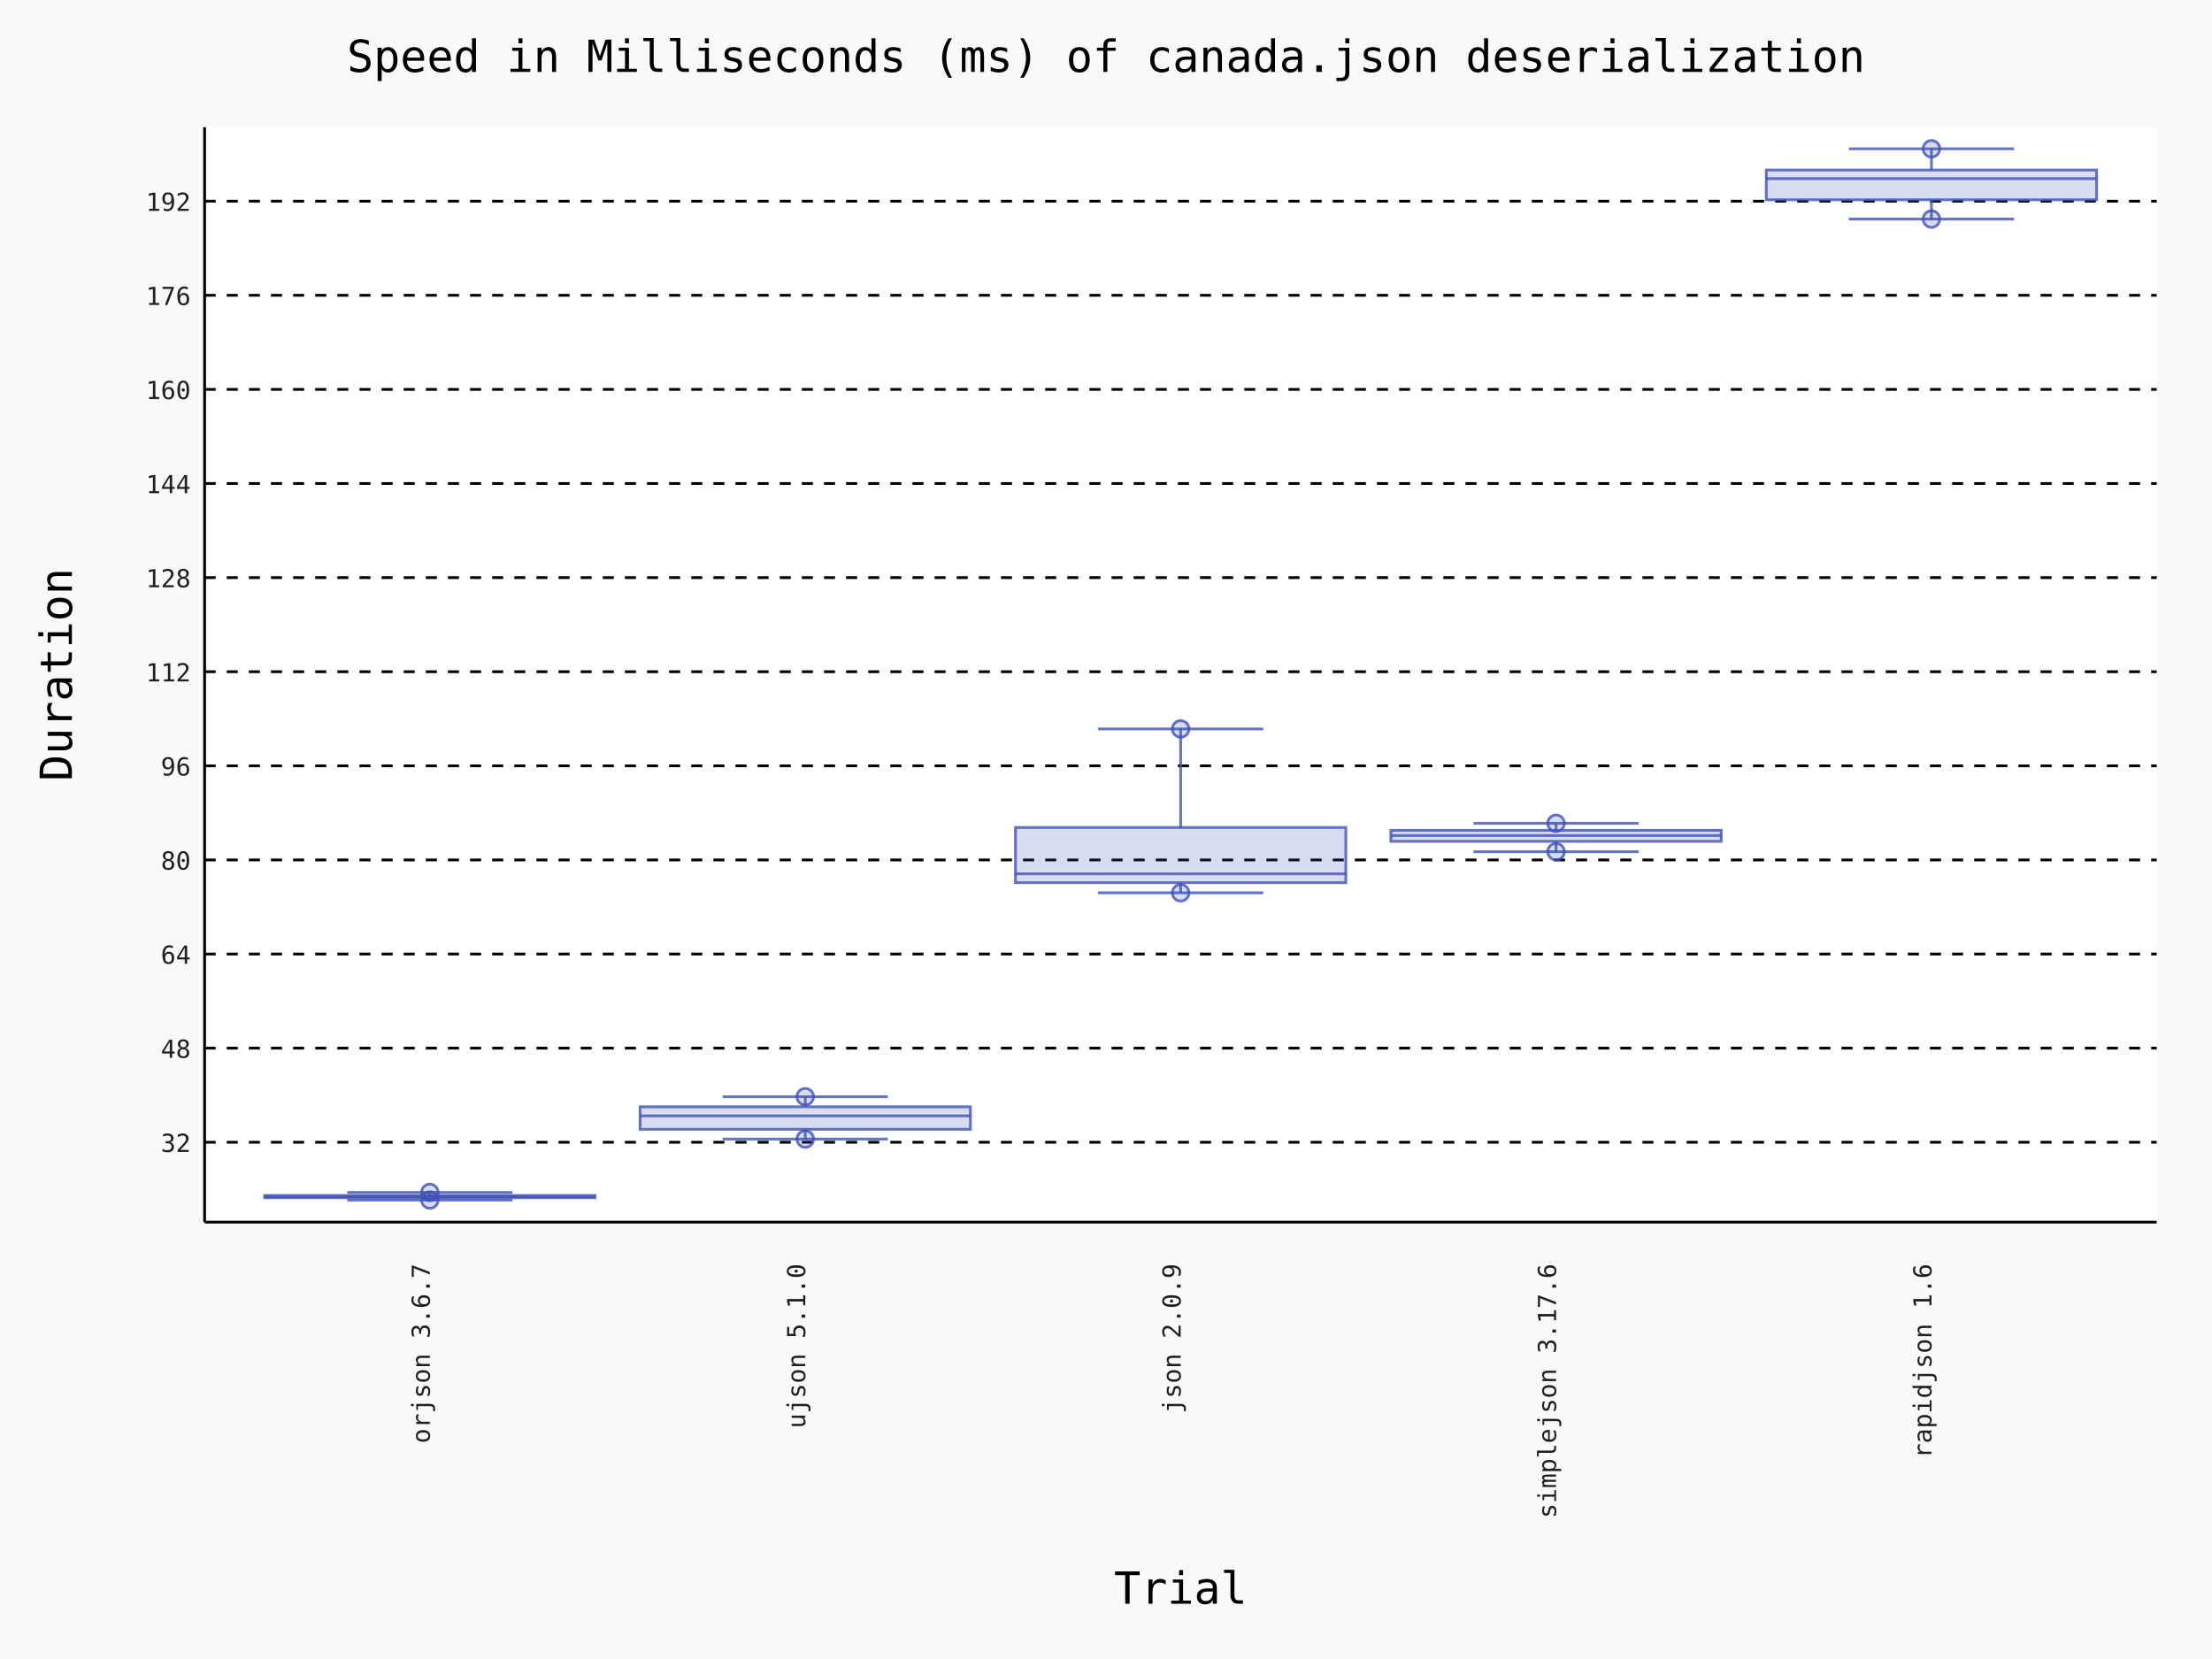
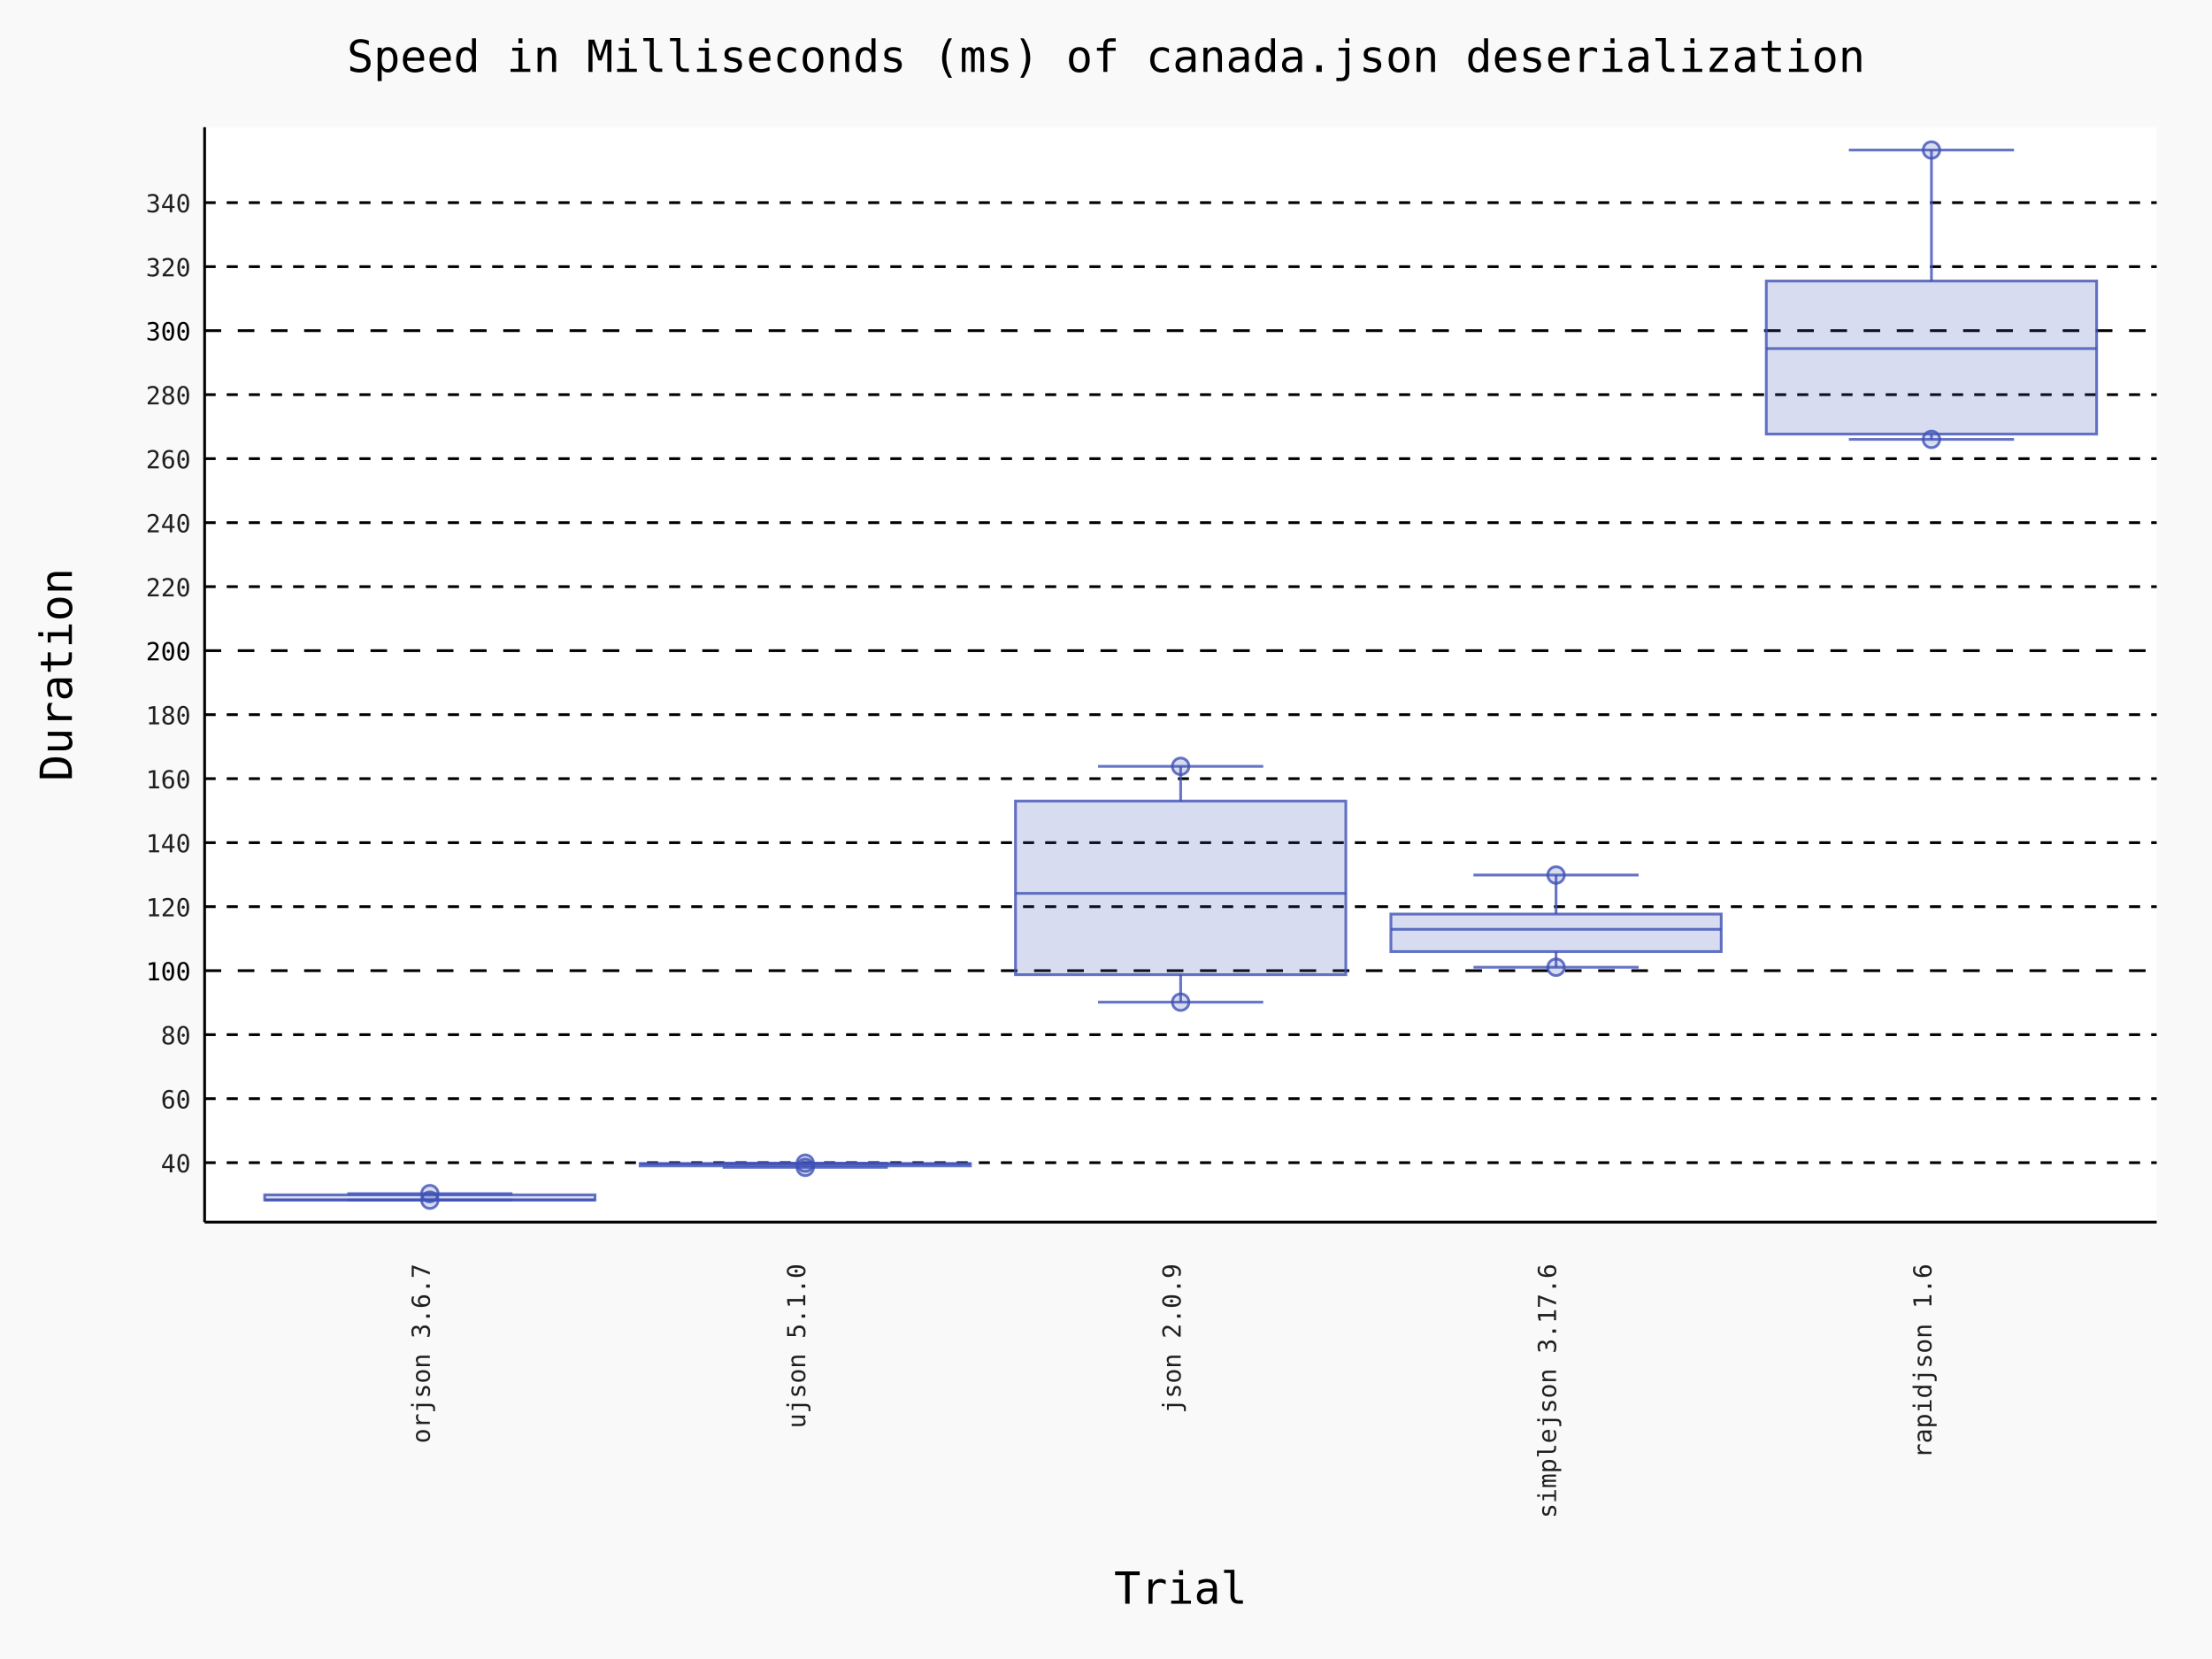
- <svg xmlns="http://www.w3.org/2000/svg" id="chart-be9c2126-397b-426d-b4ca-7ca429f403f0" class="pygal-chart" viewBox="0 0 800 600">
+ <svg xmlns="http://www.w3.org/2000/svg" id="chart-54048ace-7b56-4e5d-8570-442d220b1ef6" class="pygal-chart" viewBox="0 0 800 600">
  <defs>
-     <style type="text/css">#chart-be9c2126-397b-426d-b4ca-7ca429f403f0{-webkit-user-select:none;-webkit-font-smoothing:antialiased;font-family:Consolas,"Deja Vu Sans Mono","Bitstream Vera Sans Mono","Courier New",monospace}#chart-be9c2126-397b-426d-b4ca-7ca429f403f0 .title{font-family:Consolas,"Deja Vu Sans Mono","Bitstream Vera Sans Mono","Courier New",monospace;font-size:16px}#chart-be9c2126-397b-426d-b4ca-7ca429f403f0 .legends .legend text{font-family:Consolas,"Deja Vu Sans Mono","Bitstream Vera Sans Mono","Courier New",monospace;font-size:14px}#chart-be9c2126-397b-426d-b4ca-7ca429f403f0 .axis text{font-family:Consolas,"Deja Vu Sans Mono","Bitstream Vera Sans Mono","Courier New",monospace;font-size:10px}#chart-be9c2126-397b-426d-b4ca-7ca429f403f0 .axis text.major{font-family:Consolas,"Deja Vu Sans Mono","Bitstream Vera Sans Mono","Courier New",monospace;font-size:10px}#chart-be9c2126-397b-426d-b4ca-7ca429f403f0 .text-overlay text.value{font-family:Consolas,"Deja Vu Sans Mono","Bitstream Vera Sans Mono","Courier New",monospace;font-size:16px}#chart-be9c2126-397b-426d-b4ca-7ca429f403f0 .text-overlay text.label{font-family:Consolas,"Deja Vu Sans Mono","Bitstream Vera Sans Mono","Courier New",monospace;font-size:10px}#chart-be9c2126-397b-426d-b4ca-7ca429f403f0 .tooltip{font-family:Consolas,"Deja Vu Sans Mono","Bitstream Vera Sans Mono","Courier New",monospace;font-size:14px}#chart-be9c2126-397b-426d-b4ca-7ca429f403f0 text.no_data{font-family:Consolas,"Deja Vu Sans Mono","Bitstream Vera Sans Mono","Courier New",monospace;font-size:64px}
- #chart-be9c2126-397b-426d-b4ca-7ca429f403f0{background-color:rgba(249,249,249,1)}#chart-be9c2126-397b-426d-b4ca-7ca429f403f0 path,#chart-be9c2126-397b-426d-b4ca-7ca429f403f0 line,#chart-be9c2126-397b-426d-b4ca-7ca429f403f0 rect,#chart-be9c2126-397b-426d-b4ca-7ca429f403f0 circle{-webkit-transition:150ms;-moz-transition:150ms;transition:150ms}#chart-be9c2126-397b-426d-b4ca-7ca429f403f0 .graph &gt; .background{fill:rgba(249,249,249,1)}#chart-be9c2126-397b-426d-b4ca-7ca429f403f0 .plot &gt; .background{fill:rgba(255,255,255,1)}#chart-be9c2126-397b-426d-b4ca-7ca429f403f0 .graph{fill:rgba(0,0,0,.87)}#chart-be9c2126-397b-426d-b4ca-7ca429f403f0 text.no_data{fill:rgba(0,0,0,1)}#chart-be9c2126-397b-426d-b4ca-7ca429f403f0 .title{fill:rgba(0,0,0,1)}#chart-be9c2126-397b-426d-b4ca-7ca429f403f0 .legends .legend text{fill:rgba(0,0,0,.87)}#chart-be9c2126-397b-426d-b4ca-7ca429f403f0 .legends .legend:hover text{fill:rgba(0,0,0,1)}#chart-be9c2126-397b-426d-b4ca-7ca429f403f0 .axis .line{stroke:rgba(0,0,0,1)}#chart-be9c2126-397b-426d-b4ca-7ca429f403f0 .axis .guide.line{stroke:rgba(0,0,0,.54)}#chart-be9c2126-397b-426d-b4ca-7ca429f403f0 .axis .major.line{stroke:rgba(0,0,0,.87)}#chart-be9c2126-397b-426d-b4ca-7ca429f403f0 .axis text.major{fill:rgba(0,0,0,1)}#chart-be9c2126-397b-426d-b4ca-7ca429f403f0 .axis.y .guides:hover .guide.line,#chart-be9c2126-397b-426d-b4ca-7ca429f403f0 .line-graph .axis.x .guides:hover .guide.line,#chart-be9c2126-397b-426d-b4ca-7ca429f403f0 .stackedline-graph .axis.x .guides:hover .guide.line,#chart-be9c2126-397b-426d-b4ca-7ca429f403f0 .xy-graph .axis.x .guides:hover .guide.line{stroke:rgba(0,0,0,1)}#chart-be9c2126-397b-426d-b4ca-7ca429f403f0 .axis .guides:hover text{fill:rgba(0,0,0,1)}#chart-be9c2126-397b-426d-b4ca-7ca429f403f0 .reactive{fill-opacity:.7;stroke-opacity:.8;stroke-width:1}#chart-be9c2126-397b-426d-b4ca-7ca429f403f0 .ci{stroke:rgba(0,0,0,.87)}#chart-be9c2126-397b-426d-b4ca-7ca429f403f0 .reactive.active,#chart-be9c2126-397b-426d-b4ca-7ca429f403f0 .active .reactive{fill-opacity:.8;stroke-opacity:.9;stroke-width:4}#chart-be9c2126-397b-426d-b4ca-7ca429f403f0 .ci .reactive.active{stroke-width:1.5}#chart-be9c2126-397b-426d-b4ca-7ca429f403f0 .series text{fill:rgba(0,0,0,1)}#chart-be9c2126-397b-426d-b4ca-7ca429f403f0 .tooltip rect{fill:rgba(255,255,255,1);stroke:rgba(0,0,0,1);-webkit-transition:opacity 150ms;-moz-transition:opacity 150ms;transition:opacity 150ms}#chart-be9c2126-397b-426d-b4ca-7ca429f403f0 .tooltip .label{fill:rgba(0,0,0,.87)}#chart-be9c2126-397b-426d-b4ca-7ca429f403f0 .tooltip .label{fill:rgba(0,0,0,.87)}#chart-be9c2126-397b-426d-b4ca-7ca429f403f0 .tooltip .legend{font-size:.8em;fill:rgba(0,0,0,.54)}#chart-be9c2126-397b-426d-b4ca-7ca429f403f0 .tooltip .x_label{font-size:.6em;fill:rgba(0,0,0,1)}#chart-be9c2126-397b-426d-b4ca-7ca429f403f0 .tooltip .xlink{font-size:.5em;text-decoration:underline}#chart-be9c2126-397b-426d-b4ca-7ca429f403f0 .tooltip .value{font-size:1.5em}#chart-be9c2126-397b-426d-b4ca-7ca429f403f0 .bound{font-size:.5em}#chart-be9c2126-397b-426d-b4ca-7ca429f403f0 .max-value{font-size:.75em;fill:rgba(0,0,0,.54)}#chart-be9c2126-397b-426d-b4ca-7ca429f403f0 .map-element{fill:rgba(255,255,255,1);stroke:rgba(0,0,0,.54) !important}#chart-be9c2126-397b-426d-b4ca-7ca429f403f0 .map-element .reactive{fill-opacity:inherit;stroke-opacity:inherit}#chart-be9c2126-397b-426d-b4ca-7ca429f403f0 .color-0,#chart-be9c2126-397b-426d-b4ca-7ca429f403f0 .color-0 a:visited{stroke:#3F51B5;fill:#3F51B5}#chart-be9c2126-397b-426d-b4ca-7ca429f403f0 .color-1,#chart-be9c2126-397b-426d-b4ca-7ca429f403f0 .color-1 a:visited{stroke:#3F51B5;fill:#3F51B5}#chart-be9c2126-397b-426d-b4ca-7ca429f403f0 .color-2,#chart-be9c2126-397b-426d-b4ca-7ca429f403f0 .color-2 a:visited{stroke:#3F51B5;fill:#3F51B5}#chart-be9c2126-397b-426d-b4ca-7ca429f403f0 .color-3,#chart-be9c2126-397b-426d-b4ca-7ca429f403f0 .color-3 a:visited{stroke:#3F51B5;fill:#3F51B5}#chart-be9c2126-397b-426d-b4ca-7ca429f403f0 .color-4,#chart-be9c2126-397b-426d-b4ca-7ca429f403f0 .color-4 a:visited{stroke:#3F51B5;fill:#3F51B5}#chart-be9c2126-397b-426d-b4ca-7ca429f403f0 .text-overlay .color-0 text{fill:black}#chart-be9c2126-397b-426d-b4ca-7ca429f403f0 .text-overlay .color-1 text{fill:black}#chart-be9c2126-397b-426d-b4ca-7ca429f403f0 .text-overlay .color-2 text{fill:black}#chart-be9c2126-397b-426d-b4ca-7ca429f403f0 .text-overlay .color-3 text{fill:black}#chart-be9c2126-397b-426d-b4ca-7ca429f403f0 .text-overlay .color-4 text{fill:black}
- #chart-be9c2126-397b-426d-b4ca-7ca429f403f0 text.no_data{text-anchor:middle}#chart-be9c2126-397b-426d-b4ca-7ca429f403f0 .guide.line{fill:none}#chart-be9c2126-397b-426d-b4ca-7ca429f403f0 .centered{text-anchor:middle}#chart-be9c2126-397b-426d-b4ca-7ca429f403f0 .title{text-anchor:middle}#chart-be9c2126-397b-426d-b4ca-7ca429f403f0 .legends .legend text{fill-opacity:1}#chart-be9c2126-397b-426d-b4ca-7ca429f403f0 .axis.x text{text-anchor:middle}#chart-be9c2126-397b-426d-b4ca-7ca429f403f0 .axis.x:not(.web) text[transform]{text-anchor:start}#chart-be9c2126-397b-426d-b4ca-7ca429f403f0 .axis.x:not(.web) text[transform].backwards{text-anchor:end}#chart-be9c2126-397b-426d-b4ca-7ca429f403f0 .axis.y text{text-anchor:end}#chart-be9c2126-397b-426d-b4ca-7ca429f403f0 .axis.y text[transform].backwards{text-anchor:start}#chart-be9c2126-397b-426d-b4ca-7ca429f403f0 .axis.y2 text{text-anchor:start}#chart-be9c2126-397b-426d-b4ca-7ca429f403f0 .axis.y2 text[transform].backwards{text-anchor:end}#chart-be9c2126-397b-426d-b4ca-7ca429f403f0 .axis .guide.line{stroke-dasharray:4,4;stroke:black}#chart-be9c2126-397b-426d-b4ca-7ca429f403f0 .axis .major.guide.line{stroke-dasharray:6,6;stroke:black}#chart-be9c2126-397b-426d-b4ca-7ca429f403f0 .horizontal .axis.y .guide.line,#chart-be9c2126-397b-426d-b4ca-7ca429f403f0 .horizontal .axis.y2 .guide.line,#chart-be9c2126-397b-426d-b4ca-7ca429f403f0 .vertical .axis.x .guide.line{opacity:0}#chart-be9c2126-397b-426d-b4ca-7ca429f403f0 .horizontal .axis.always_show .guide.line,#chart-be9c2126-397b-426d-b4ca-7ca429f403f0 .vertical .axis.always_show .guide.line{opacity:1 !important}#chart-be9c2126-397b-426d-b4ca-7ca429f403f0 .axis.y .guides:hover .guide.line,#chart-be9c2126-397b-426d-b4ca-7ca429f403f0 .axis.y2 .guides:hover .guide.line,#chart-be9c2126-397b-426d-b4ca-7ca429f403f0 .axis.x .guides:hover .guide.line{opacity:1}#chart-be9c2126-397b-426d-b4ca-7ca429f403f0 .axis .guides:hover text{opacity:1}#chart-be9c2126-397b-426d-b4ca-7ca429f403f0 .nofill{fill:none}#chart-be9c2126-397b-426d-b4ca-7ca429f403f0 .subtle-fill{fill-opacity:.2}#chart-be9c2126-397b-426d-b4ca-7ca429f403f0 .dot{stroke-width:1px;fill-opacity:1;stroke-opacity:1}#chart-be9c2126-397b-426d-b4ca-7ca429f403f0 .dot.active{stroke-width:5px}#chart-be9c2126-397b-426d-b4ca-7ca429f403f0 .dot.negative{fill:transparent}#chart-be9c2126-397b-426d-b4ca-7ca429f403f0 text,#chart-be9c2126-397b-426d-b4ca-7ca429f403f0 tspan{stroke:none !important}#chart-be9c2126-397b-426d-b4ca-7ca429f403f0 .series text.active{opacity:1}#chart-be9c2126-397b-426d-b4ca-7ca429f403f0 .tooltip rect{fill-opacity:.95;stroke-width:.5}#chart-be9c2126-397b-426d-b4ca-7ca429f403f0 .tooltip text{fill-opacity:1}#chart-be9c2126-397b-426d-b4ca-7ca429f403f0 .showable{visibility:hidden}#chart-be9c2126-397b-426d-b4ca-7ca429f403f0 .showable.shown{visibility:visible}#chart-be9c2126-397b-426d-b4ca-7ca429f403f0 .gauge-background{fill:rgba(229,229,229,1);stroke:none}#chart-be9c2126-397b-426d-b4ca-7ca429f403f0 .bg-lines{stroke:rgba(249,249,249,1);stroke-width:2px}
+     <style type="text/css">#chart-54048ace-7b56-4e5d-8570-442d220b1ef6{-webkit-user-select:none;-webkit-font-smoothing:antialiased;font-family:Consolas,"Deja Vu Sans Mono","Bitstream Vera Sans Mono","Courier New",monospace}#chart-54048ace-7b56-4e5d-8570-442d220b1ef6 .title{font-family:Consolas,"Deja Vu Sans Mono","Bitstream Vera Sans Mono","Courier New",monospace;font-size:16px}#chart-54048ace-7b56-4e5d-8570-442d220b1ef6 .legends .legend text{font-family:Consolas,"Deja Vu Sans Mono","Bitstream Vera Sans Mono","Courier New",monospace;font-size:14px}#chart-54048ace-7b56-4e5d-8570-442d220b1ef6 .axis text{font-family:Consolas,"Deja Vu Sans Mono","Bitstream Vera Sans Mono","Courier New",monospace;font-size:10px}#chart-54048ace-7b56-4e5d-8570-442d220b1ef6 .axis text.major{font-family:Consolas,"Deja Vu Sans Mono","Bitstream Vera Sans Mono","Courier New",monospace;font-size:10px}#chart-54048ace-7b56-4e5d-8570-442d220b1ef6 .text-overlay text.value{font-family:Consolas,"Deja Vu Sans Mono","Bitstream Vera Sans Mono","Courier New",monospace;font-size:16px}#chart-54048ace-7b56-4e5d-8570-442d220b1ef6 .text-overlay text.label{font-family:Consolas,"Deja Vu Sans Mono","Bitstream Vera Sans Mono","Courier New",monospace;font-size:10px}#chart-54048ace-7b56-4e5d-8570-442d220b1ef6 .tooltip{font-family:Consolas,"Deja Vu Sans Mono","Bitstream Vera Sans Mono","Courier New",monospace;font-size:14px}#chart-54048ace-7b56-4e5d-8570-442d220b1ef6 text.no_data{font-family:Consolas,"Deja Vu Sans Mono","Bitstream Vera Sans Mono","Courier New",monospace;font-size:64px}
+ #chart-54048ace-7b56-4e5d-8570-442d220b1ef6{background-color:rgba(249,249,249,1)}#chart-54048ace-7b56-4e5d-8570-442d220b1ef6 path,#chart-54048ace-7b56-4e5d-8570-442d220b1ef6 line,#chart-54048ace-7b56-4e5d-8570-442d220b1ef6 rect,#chart-54048ace-7b56-4e5d-8570-442d220b1ef6 circle{-webkit-transition:150ms;-moz-transition:150ms;transition:150ms}#chart-54048ace-7b56-4e5d-8570-442d220b1ef6 .graph &gt; .background{fill:rgba(249,249,249,1)}#chart-54048ace-7b56-4e5d-8570-442d220b1ef6 .plot &gt; .background{fill:rgba(255,255,255,1)}#chart-54048ace-7b56-4e5d-8570-442d220b1ef6 .graph{fill:rgba(0,0,0,.87)}#chart-54048ace-7b56-4e5d-8570-442d220b1ef6 text.no_data{fill:rgba(0,0,0,1)}#chart-54048ace-7b56-4e5d-8570-442d220b1ef6 .title{fill:rgba(0,0,0,1)}#chart-54048ace-7b56-4e5d-8570-442d220b1ef6 .legends .legend text{fill:rgba(0,0,0,.87)}#chart-54048ace-7b56-4e5d-8570-442d220b1ef6 .legends .legend:hover text{fill:rgba(0,0,0,1)}#chart-54048ace-7b56-4e5d-8570-442d220b1ef6 .axis .line{stroke:rgba(0,0,0,1)}#chart-54048ace-7b56-4e5d-8570-442d220b1ef6 .axis .guide.line{stroke:rgba(0,0,0,.54)}#chart-54048ace-7b56-4e5d-8570-442d220b1ef6 .axis .major.line{stroke:rgba(0,0,0,.87)}#chart-54048ace-7b56-4e5d-8570-442d220b1ef6 .axis text.major{fill:rgba(0,0,0,1)}#chart-54048ace-7b56-4e5d-8570-442d220b1ef6 .axis.y .guides:hover .guide.line,#chart-54048ace-7b56-4e5d-8570-442d220b1ef6 .line-graph .axis.x .guides:hover .guide.line,#chart-54048ace-7b56-4e5d-8570-442d220b1ef6 .stackedline-graph .axis.x .guides:hover .guide.line,#chart-54048ace-7b56-4e5d-8570-442d220b1ef6 .xy-graph .axis.x .guides:hover .guide.line{stroke:rgba(0,0,0,1)}#chart-54048ace-7b56-4e5d-8570-442d220b1ef6 .axis .guides:hover text{fill:rgba(0,0,0,1)}#chart-54048ace-7b56-4e5d-8570-442d220b1ef6 .reactive{fill-opacity:.7;stroke-opacity:.8;stroke-width:1}#chart-54048ace-7b56-4e5d-8570-442d220b1ef6 .ci{stroke:rgba(0,0,0,.87)}#chart-54048ace-7b56-4e5d-8570-442d220b1ef6 .reactive.active,#chart-54048ace-7b56-4e5d-8570-442d220b1ef6 .active .reactive{fill-opacity:.8;stroke-opacity:.9;stroke-width:4}#chart-54048ace-7b56-4e5d-8570-442d220b1ef6 .ci .reactive.active{stroke-width:1.5}#chart-54048ace-7b56-4e5d-8570-442d220b1ef6 .series text{fill:rgba(0,0,0,1)}#chart-54048ace-7b56-4e5d-8570-442d220b1ef6 .tooltip rect{fill:rgba(255,255,255,1);stroke:rgba(0,0,0,1);-webkit-transition:opacity 150ms;-moz-transition:opacity 150ms;transition:opacity 150ms}#chart-54048ace-7b56-4e5d-8570-442d220b1ef6 .tooltip .label{fill:rgba(0,0,0,.87)}#chart-54048ace-7b56-4e5d-8570-442d220b1ef6 .tooltip .label{fill:rgba(0,0,0,.87)}#chart-54048ace-7b56-4e5d-8570-442d220b1ef6 .tooltip .legend{font-size:.8em;fill:rgba(0,0,0,.54)}#chart-54048ace-7b56-4e5d-8570-442d220b1ef6 .tooltip .x_label{font-size:.6em;fill:rgba(0,0,0,1)}#chart-54048ace-7b56-4e5d-8570-442d220b1ef6 .tooltip .xlink{font-size:.5em;text-decoration:underline}#chart-54048ace-7b56-4e5d-8570-442d220b1ef6 .tooltip .value{font-size:1.5em}#chart-54048ace-7b56-4e5d-8570-442d220b1ef6 .bound{font-size:.5em}#chart-54048ace-7b56-4e5d-8570-442d220b1ef6 .max-value{font-size:.75em;fill:rgba(0,0,0,.54)}#chart-54048ace-7b56-4e5d-8570-442d220b1ef6 .map-element{fill:rgba(255,255,255,1);stroke:rgba(0,0,0,.54) !important}#chart-54048ace-7b56-4e5d-8570-442d220b1ef6 .map-element .reactive{fill-opacity:inherit;stroke-opacity:inherit}#chart-54048ace-7b56-4e5d-8570-442d220b1ef6 .color-0,#chart-54048ace-7b56-4e5d-8570-442d220b1ef6 .color-0 a:visited{stroke:#3F51B5;fill:#3F51B5}#chart-54048ace-7b56-4e5d-8570-442d220b1ef6 .color-1,#chart-54048ace-7b56-4e5d-8570-442d220b1ef6 .color-1 a:visited{stroke:#3F51B5;fill:#3F51B5}#chart-54048ace-7b56-4e5d-8570-442d220b1ef6 .color-2,#chart-54048ace-7b56-4e5d-8570-442d220b1ef6 .color-2 a:visited{stroke:#3F51B5;fill:#3F51B5}#chart-54048ace-7b56-4e5d-8570-442d220b1ef6 .color-3,#chart-54048ace-7b56-4e5d-8570-442d220b1ef6 .color-3 a:visited{stroke:#3F51B5;fill:#3F51B5}#chart-54048ace-7b56-4e5d-8570-442d220b1ef6 .color-4,#chart-54048ace-7b56-4e5d-8570-442d220b1ef6 .color-4 a:visited{stroke:#3F51B5;fill:#3F51B5}#chart-54048ace-7b56-4e5d-8570-442d220b1ef6 .text-overlay .color-0 text{fill:black}#chart-54048ace-7b56-4e5d-8570-442d220b1ef6 .text-overlay .color-1 text{fill:black}#chart-54048ace-7b56-4e5d-8570-442d220b1ef6 .text-overlay .color-2 text{fill:black}#chart-54048ace-7b56-4e5d-8570-442d220b1ef6 .text-overlay .color-3 text{fill:black}#chart-54048ace-7b56-4e5d-8570-442d220b1ef6 .text-overlay .color-4 text{fill:black}
+ #chart-54048ace-7b56-4e5d-8570-442d220b1ef6 text.no_data{text-anchor:middle}#chart-54048ace-7b56-4e5d-8570-442d220b1ef6 .guide.line{fill:none}#chart-54048ace-7b56-4e5d-8570-442d220b1ef6 .centered{text-anchor:middle}#chart-54048ace-7b56-4e5d-8570-442d220b1ef6 .title{text-anchor:middle}#chart-54048ace-7b56-4e5d-8570-442d220b1ef6 .legends .legend text{fill-opacity:1}#chart-54048ace-7b56-4e5d-8570-442d220b1ef6 .axis.x text{text-anchor:middle}#chart-54048ace-7b56-4e5d-8570-442d220b1ef6 .axis.x:not(.web) text[transform]{text-anchor:start}#chart-54048ace-7b56-4e5d-8570-442d220b1ef6 .axis.x:not(.web) text[transform].backwards{text-anchor:end}#chart-54048ace-7b56-4e5d-8570-442d220b1ef6 .axis.y text{text-anchor:end}#chart-54048ace-7b56-4e5d-8570-442d220b1ef6 .axis.y text[transform].backwards{text-anchor:start}#chart-54048ace-7b56-4e5d-8570-442d220b1ef6 .axis.y2 text{text-anchor:start}#chart-54048ace-7b56-4e5d-8570-442d220b1ef6 .axis.y2 text[transform].backwards{text-anchor:end}#chart-54048ace-7b56-4e5d-8570-442d220b1ef6 .axis .guide.line{stroke-dasharray:4,4;stroke:black}#chart-54048ace-7b56-4e5d-8570-442d220b1ef6 .axis .major.guide.line{stroke-dasharray:6,6;stroke:black}#chart-54048ace-7b56-4e5d-8570-442d220b1ef6 .horizontal .axis.y .guide.line,#chart-54048ace-7b56-4e5d-8570-442d220b1ef6 .horizontal .axis.y2 .guide.line,#chart-54048ace-7b56-4e5d-8570-442d220b1ef6 .vertical .axis.x .guide.line{opacity:0}#chart-54048ace-7b56-4e5d-8570-442d220b1ef6 .horizontal .axis.always_show .guide.line,#chart-54048ace-7b56-4e5d-8570-442d220b1ef6 .vertical .axis.always_show .guide.line{opacity:1 !important}#chart-54048ace-7b56-4e5d-8570-442d220b1ef6 .axis.y .guides:hover .guide.line,#chart-54048ace-7b56-4e5d-8570-442d220b1ef6 .axis.y2 .guides:hover .guide.line,#chart-54048ace-7b56-4e5d-8570-442d220b1ef6 .axis.x .guides:hover .guide.line{opacity:1}#chart-54048ace-7b56-4e5d-8570-442d220b1ef6 .axis .guides:hover text{opacity:1}#chart-54048ace-7b56-4e5d-8570-442d220b1ef6 .nofill{fill:none}#chart-54048ace-7b56-4e5d-8570-442d220b1ef6 .subtle-fill{fill-opacity:.2}#chart-54048ace-7b56-4e5d-8570-442d220b1ef6 .dot{stroke-width:1px;fill-opacity:1;stroke-opacity:1}#chart-54048ace-7b56-4e5d-8570-442d220b1ef6 .dot.active{stroke-width:5px}#chart-54048ace-7b56-4e5d-8570-442d220b1ef6 .dot.negative{fill:transparent}#chart-54048ace-7b56-4e5d-8570-442d220b1ef6 text,#chart-54048ace-7b56-4e5d-8570-442d220b1ef6 tspan{stroke:none !important}#chart-54048ace-7b56-4e5d-8570-442d220b1ef6 .series text.active{opacity:1}#chart-54048ace-7b56-4e5d-8570-442d220b1ef6 .tooltip rect{fill-opacity:.95;stroke-width:.5}#chart-54048ace-7b56-4e5d-8570-442d220b1ef6 .tooltip text{fill-opacity:1}#chart-54048ace-7b56-4e5d-8570-442d220b1ef6 .showable{visibility:hidden}#chart-54048ace-7b56-4e5d-8570-442d220b1ef6 .showable.shown{visibility:visible}#chart-54048ace-7b56-4e5d-8570-442d220b1ef6 .gauge-background{fill:rgba(229,229,229,1);stroke:none}#chart-54048ace-7b56-4e5d-8570-442d220b1ef6 .bg-lines{stroke:rgba(249,249,249,1);stroke-width:2px}
.tooltip .value{font-size:1em !important}.axis text{font-size:9px !important}</style>
  </defs>
  <g class="graph custombox-graph vertical">
    <rect x="0" y="0" width="800" height="600" class="background" />
    <g transform="translate(74, 46)" class="plot">
      <rect x="0" y="0" width="706.0" height="396.0" class="background" />
      <g class="axis y always_show">
        <path d="M0 396 h706" class="line" />
        <g class="guides">
-           <path d="M0 367.113 h706" class="guide line" />
-           <text x="-5" y="370.613" class="">32</text>
+           <path d="M0 374.496 h706" class="guide line" />
+           <text x="-5" y="377.996" class="">40</text>
        </g>
        <g class="guides">
-           <path d="M0 333.077 h706" class="guide line" />
-           <text x="-5" y="336.577" class="">48</text>
+           <path d="M0 351.349 h706" class="guide line" />
+           <text x="-5" y="354.849" class="">60</text>
        </g>
        <g class="guides">
-           <path d="M0 299.042 h706" class="guide line" />
-           <text x="-5" y="302.542" class="">64</text>
+           <path d="M0 328.202 h706" class="guide line" />
+           <text x="-5" y="331.702" class="">80</text>
        </g>
        <g class="guides">
-           <path d="M0 265.007 h706" class="guide line" />
-           <text x="-5" y="268.507" class="">80</text>
+           <path d="M0 305.055 h706" class="major guide line" />
+           <text x="-5" y="308.555" class="major">100</text>
        </g>
        <g class="guides">
-           <path d="M0 230.972 h706" class="guide line" />
-           <text x="-5" y="234.472" class="">96</text>
+           <path d="M0 281.908 h706" class="guide line" />
+           <text x="-5" y="285.408" class="">120</text>
        </g>
        <g class="guides">
-           <path d="M0 196.936 h706" class="guide line" />
-           <text x="-5" y="200.436" class="">112</text>
+           <path d="M0 258.761 h706" class="guide line" />
+           <text x="-5" y="262.261" class="">140</text>
        </g>
        <g class="guides">
-           <path d="M0 162.901 h706" class="guide line" />
-           <text x="-5" y="166.401" class="">128</text>
+           <path d="M0 235.614 h706" class="guide line" />
+           <text x="-5" y="239.114" class="">160</text>
        </g>
        <g class="guides">
-           <path d="M0 128.866 h706" class="guide line" />
-           <text x="-5" y="132.366" class="">144</text>
+           <path d="M0 212.467 h706" class="guide line" />
+           <text x="-5" y="215.967" class="">180</text>
        </g>
        <g class="guides">
-           <path d="M0 94.831 h706" class="guide line" />
-           <text x="-5" y="98.331" class="">160</text>
+           <path d="M0 189.32 h706" class="major guide line" />
+           <text x="-5" y="192.82" class="major">200</text>
        </g>
        <g class="guides">
-           <path d="M0 60.795 h706" class="guide line" />
-           <text x="-5" y="64.295" class="">176</text>
+           <path d="M0 166.173 h706" class="guide line" />
+           <text x="-5" y="169.673" class="">220</text>
        </g>
        <g class="guides">
-           <path d="M0 26.76 h706" class="guide line" />
-           <text x="-5" y="30.26" class="">192</text>
+           <path d="M0 143.026 h706" class="guide line" />
+           <text x="-5" y="146.526" class="">240</text>
+         </g>
+         <g class="guides">
+           <path d="M0 119.879 h706" class="guide line" />
+           <text x="-5" y="123.379" class="">260</text>
+         </g>
+         <g class="guides">
+           <path d="M0 96.732 h706" class="guide line" />
+           <text x="-5" y="100.232" class="">280</text>
+         </g>
+         <g class="guides">
+           <path d="M0 73.585 h706" class="major guide line" />
+           <text x="-5" y="77.085" class="major">300</text>
+         </g>
+         <g class="guides">
+           <path d="M0 50.437 h706" class="guide line" />
+           <text x="-5" y="53.937" class="">320</text>
+         </g>
+         <g class="guides">
+           <path d="M0 27.29 h706" class="guide line" />
+           <text x="-5" y="30.79" class="">340</text>
        </g>
      </g>
      <g class="axis x">
        <path d="M0 0 v396" class="line" />
        <g class="guides">
          <path d="M81.462 0 v396" class="guide line" />
          <text x="81.462" y="411.0" class="backwards" transform="rotate(270 81.46154 411)">orjson 3.6.7</text>
        </g>
        <g class="guides">
          <path d="M217.231 0 v396" class="guide line" />
          <text x="217.231" y="411.0" class="backwards" transform="rotate(270 217.2308 411)">ujson 5.1.0</text>
        </g>
        <g class="guides">
          <path d="M353 0 v396" class="guide line" />
          <text x="353.0" y="411.0" class="backwards" transform="rotate(270 353 411)">json 2.0.9</text>
        </g>
        <g class="guides">
          <path d="M488.769 0 v396" class="guide line" />
          <text x="488.769" y="411.0" class="backwards" transform="rotate(270 488.7692 411)">simplejson 3.17.6</text>
        </g>
        <g class="guides">
          <path d="M624.538 0 v396" class="guide line" />
          <text x="624.538" y="411.0" class="backwards" transform="rotate(270 624.5385 411)">rapidjson 1.6</text>
        </g>
      </g>
      <g class="series serie-0 color-0">
        <g class="boxes">
          <g class="box">
-             <path stroke-width="3" d="M51.592 388.016 L111.331 388.016" class="reactive tooltip-trigger" />
-             <path stroke-width="3" d="M21.723 386.782 L141.2 386.782" class="reactive tooltip-trigger" />
-             <path stroke-width="3" d="M51.592 385.257 L111.331 385.257" class="reactive tooltip-trigger" />
-             <path stroke-width="2" d="M81.462 388.016 L81.462 387.181" class="reactive tooltip-trigger" />
-             <path stroke-width="2" d="M81.462 385.257 L81.462 386.352" class="reactive tooltip-trigger" />
-             <rect x="21.723" y="386.352" height="0.83" width="119.477" class="subtle-fill reactive tooltip-trigger" />
-             <circle cx="81.462" cy="388.016" r="3" class="subtle-fill reactive tooltip-trigger" />
-             <circle cx="81.462" cy="385.257" r="3" class="subtle-fill reactive tooltip-trigger" />
+             <path stroke-width="3" d="M51.592 388.051 L111.331 388.051" class="reactive tooltip-trigger" />
+             <path stroke-width="3" d="M21.723 387.975 L141.2 387.975" class="reactive tooltip-trigger" />
+             <path stroke-width="3" d="M51.592 385.692 L111.331 385.692" class="reactive tooltip-trigger" />
+             <path stroke-width="2" d="M81.462 388.051 L81.462 388.007" class="reactive tooltip-trigger" />
+             <path stroke-width="2" d="M81.462 385.692 L81.462 386.134" class="reactive tooltip-trigger" />
+             <rect x="21.723" y="386.134" height="1.873" width="119.477" class="subtle-fill reactive tooltip-trigger" />
+             <circle cx="81.462" cy="388.051" r="3" class="subtle-fill reactive tooltip-trigger" />
+             <circle cx="81.462" cy="385.692" r="3" class="subtle-fill reactive tooltip-trigger" />
          </g>
        </g>
      </g>
      <g class="series serie-1 color-1">
        <g class="boxes">
          <g class="box">
-             <path stroke-width="3" d="M187.362 365.958 L247.1 365.958" class="reactive tooltip-trigger" />
-             <path stroke-width="3" d="M157.492 357.569 L276.969 357.569" class="reactive tooltip-trigger" />
-             <path stroke-width="3" d="M187.362 350.648 L247.1 350.648" class="reactive tooltip-trigger" />
-             <path stroke-width="2" d="M217.231 365.958 L217.231 362.427" class="reactive tooltip-trigger" />
-             <path stroke-width="2" d="M217.231 350.648 L217.231 354.276" class="reactive tooltip-trigger" />
-             <rect x="157.492" y="354.276" height="8.151" width="119.477" class="subtle-fill reactive tooltip-trigger" />
-             <circle cx="217.231" cy="365.958" r="3" class="subtle-fill reactive tooltip-trigger" />
-             <circle cx="217.231" cy="350.648" r="3" class="subtle-fill reactive tooltip-trigger" />
+             <path stroke-width="3" d="M187.362 376.188 L247.1 376.188" class="reactive tooltip-trigger" />
+             <path stroke-width="3" d="M157.492 374.888 L276.969 374.888" class="reactive tooltip-trigger" />
+             <path stroke-width="3" d="M187.362 374.677 L247.1 374.677" class="reactive tooltip-trigger" />
+             <path stroke-width="2" d="M217.231 376.188 L217.231 375.668" class="reactive tooltip-trigger" />
+             <path stroke-width="2" d="M217.231 374.677 L217.231 374.831" class="reactive tooltip-trigger" />
+             <rect x="157.492" y="374.831" height="0.837" width="119.477" class="subtle-fill reactive tooltip-trigger" />
+             <circle cx="217.231" cy="376.188" r="3" class="subtle-fill reactive tooltip-trigger" />
+             <circle cx="217.231" cy="374.677" r="3" class="subtle-fill reactive tooltip-trigger" />
          </g>
        </g>
      </g>
      <g class="series serie-2 color-2">
        <g class="boxes">
          <g class="box">
-             <path stroke-width="3" d="M323.131 276.892 L382.869 276.892" class="reactive tooltip-trigger" />
-             <path stroke-width="3" d="M293.262 270.039 L412.738 270.039" class="reactive tooltip-trigger" />
-             <path stroke-width="3" d="M323.131 217.632 L382.869 217.632" class="reactive tooltip-trigger" />
-             <path stroke-width="2" d="M353 276.892 L353 273.234" class="reactive tooltip-trigger" />
-             <path stroke-width="2" d="M353 217.632 L353 253.265" class="reactive tooltip-trigger" />
-             <rect x="293.262" y="253.265" height="19.969" width="119.477" class="subtle-fill reactive tooltip-trigger" />
-             <circle cx="353.0" cy="276.892" r="3" class="subtle-fill reactive tooltip-trigger" />
-             <circle cx="353.0" cy="217.632" r="3" class="subtle-fill reactive tooltip-trigger" />
+             <path stroke-width="3" d="M323.131 316.443 L382.869 316.443" class="reactive tooltip-trigger" />
+             <path stroke-width="3" d="M293.262 277.093 L412.738 277.093" class="reactive tooltip-trigger" />
+             <path stroke-width="3" d="M323.131 231.158 L382.869 231.158" class="reactive tooltip-trigger" />
+             <path stroke-width="2" d="M353 316.443 L353 306.509" class="reactive tooltip-trigger" />
+             <path stroke-width="2" d="M353 231.158 L353 243.711" class="reactive tooltip-trigger" />
+             <rect x="293.262" y="243.711" height="62.798" width="119.477" class="subtle-fill reactive tooltip-trigger" />
+             <circle cx="353.0" cy="316.443" r="3" class="subtle-fill reactive tooltip-trigger" />
+             <circle cx="353.0" cy="231.158" r="3" class="subtle-fill reactive tooltip-trigger" />
          </g>
        </g>
      </g>
      <g class="series serie-3 color-3">
        <g class="boxes">
          <g class="box">
-             <path stroke-width="3" d="M458.9 262.03 L518.638 262.03" class="reactive tooltip-trigger" />
-             <path stroke-width="3" d="M429.031 256.181 L548.508 256.181" class="reactive tooltip-trigger" />
-             <path stroke-width="3" d="M458.9 251.759 L518.638 251.759" class="reactive tooltip-trigger" />
-             <path stroke-width="2" d="M488.769 262.03 L488.769 258.278" class="reactive tooltip-trigger" />
-             <path stroke-width="2" d="M488.769 251.759 L488.769 254.306" class="reactive tooltip-trigger" />
-             <rect x="429.031" y="254.306" height="3.973" width="119.477" class="subtle-fill reactive tooltip-trigger" />
-             <circle cx="488.769" cy="262.03" r="3" class="subtle-fill reactive tooltip-trigger" />
-             <circle cx="488.769" cy="251.759" r="3" class="subtle-fill reactive tooltip-trigger" />
+             <path stroke-width="3" d="M458.9 303.819 L518.638 303.819" class="reactive tooltip-trigger" />
+             <path stroke-width="3" d="M429.031 290.096 L548.508 290.096" class="reactive tooltip-trigger" />
+             <path stroke-width="3" d="M458.9 270.463 L518.638 270.463" class="reactive tooltip-trigger" />
+             <path stroke-width="2" d="M488.769 303.819 L488.769 298.148" class="reactive tooltip-trigger" />
+             <path stroke-width="2" d="M488.769 270.463 L488.769 284.582" class="reactive tooltip-trigger" />
+             <rect x="429.031" y="284.582" height="13.565" width="119.477" class="subtle-fill reactive tooltip-trigger" />
+             <circle cx="488.769" cy="303.819" r="3" class="subtle-fill reactive tooltip-trigger" />
+             <circle cx="488.769" cy="270.463" r="3" class="subtle-fill reactive tooltip-trigger" />
          </g>
        </g>
      </g>
      <g class="series serie-4 color-4">
        <g class="boxes">
          <g class="box">
-             <path stroke-width="3" d="M594.669 33.23 L654.408 33.23" class="reactive tooltip-trigger" />
-             <path stroke-width="3" d="M564.8 18.606 L684.277 18.606" class="reactive tooltip-trigger" />
-             <path stroke-width="3" d="M594.669 7.815 L654.408 7.815" class="reactive tooltip-trigger" />
-             <path stroke-width="2" d="M624.538 33.23 L624.538 26.256" class="reactive tooltip-trigger" />
-             <path stroke-width="2" d="M624.538 7.815 L624.538 15.485" class="reactive tooltip-trigger" />
-             <rect x="564.8" y="15.485" height="10.771" width="119.477" class="subtle-fill reactive tooltip-trigger" />
-             <circle cx="624.538" cy="33.23" r="3" class="subtle-fill reactive tooltip-trigger" />
-             <circle cx="624.538" cy="7.815" r="3" class="subtle-fill reactive tooltip-trigger" />
+             <path stroke-width="3" d="M594.669 112.908 L654.408 112.908" class="reactive tooltip-trigger" />
+             <path stroke-width="3" d="M564.8 80.061 L684.277 80.061" class="reactive tooltip-trigger" />
+             <path stroke-width="3" d="M594.669 8.264 L654.408 8.264" class="reactive tooltip-trigger" />
+             <path stroke-width="2" d="M624.538 112.908 L624.538 110.992" class="reactive tooltip-trigger" />
+             <path stroke-width="2" d="M624.538 8.264 L624.538 55.633" class="reactive tooltip-trigger" />
+             <rect x="564.8" y="55.633" height="55.359" width="119.477" class="subtle-fill reactive tooltip-trigger" />
+             <circle cx="624.538" cy="112.908" r="3" class="subtle-fill reactive tooltip-trigger" />
+             <circle cx="624.538" cy="8.264" r="3" class="subtle-fill reactive tooltip-trigger" />
          </g>
        </g>
      </g>
    </g>
    <g class="titles">
      <text x="400.0" y="26" class="title plot_title">Speed in Milliseconds (ms) of canada.json deserialization</text>
      <text x="427.0" y="580.0" class="title">Trial</text>
      <text x="0" y="270.0" class="title" transform="rotate(-90 0 244)">Duration</text>
    </g>
    <g transform="translate(74, 46)" class="plot overlay">
      <g class="series serie-0 color-0" />
      <g class="series serie-1 color-1" />
      <g class="series serie-2 color-2" />
      <g class="series serie-3 color-3" />
      <g class="series serie-4 color-4" />
    </g>
    <g transform="translate(74, 46)" class="plot text-overlay">
      <g class="series serie-0 color-0" />
      <g class="series serie-1 color-1" />
      <g class="series serie-2 color-2" />
      <g class="series serie-3 color-3" />
      <g class="series serie-4 color-4" />
    </g>
    <g transform="translate(74, 46)" class="plot tooltip-overlay">
      <g transform="translate(0 0)" style="opacity: 0" class="tooltip">
        <rect rx="0" ry="0" width="0" height="0" class="tooltip-box" />
        <g class="text" />
      </g>
    </g>
  </g>
</svg>
